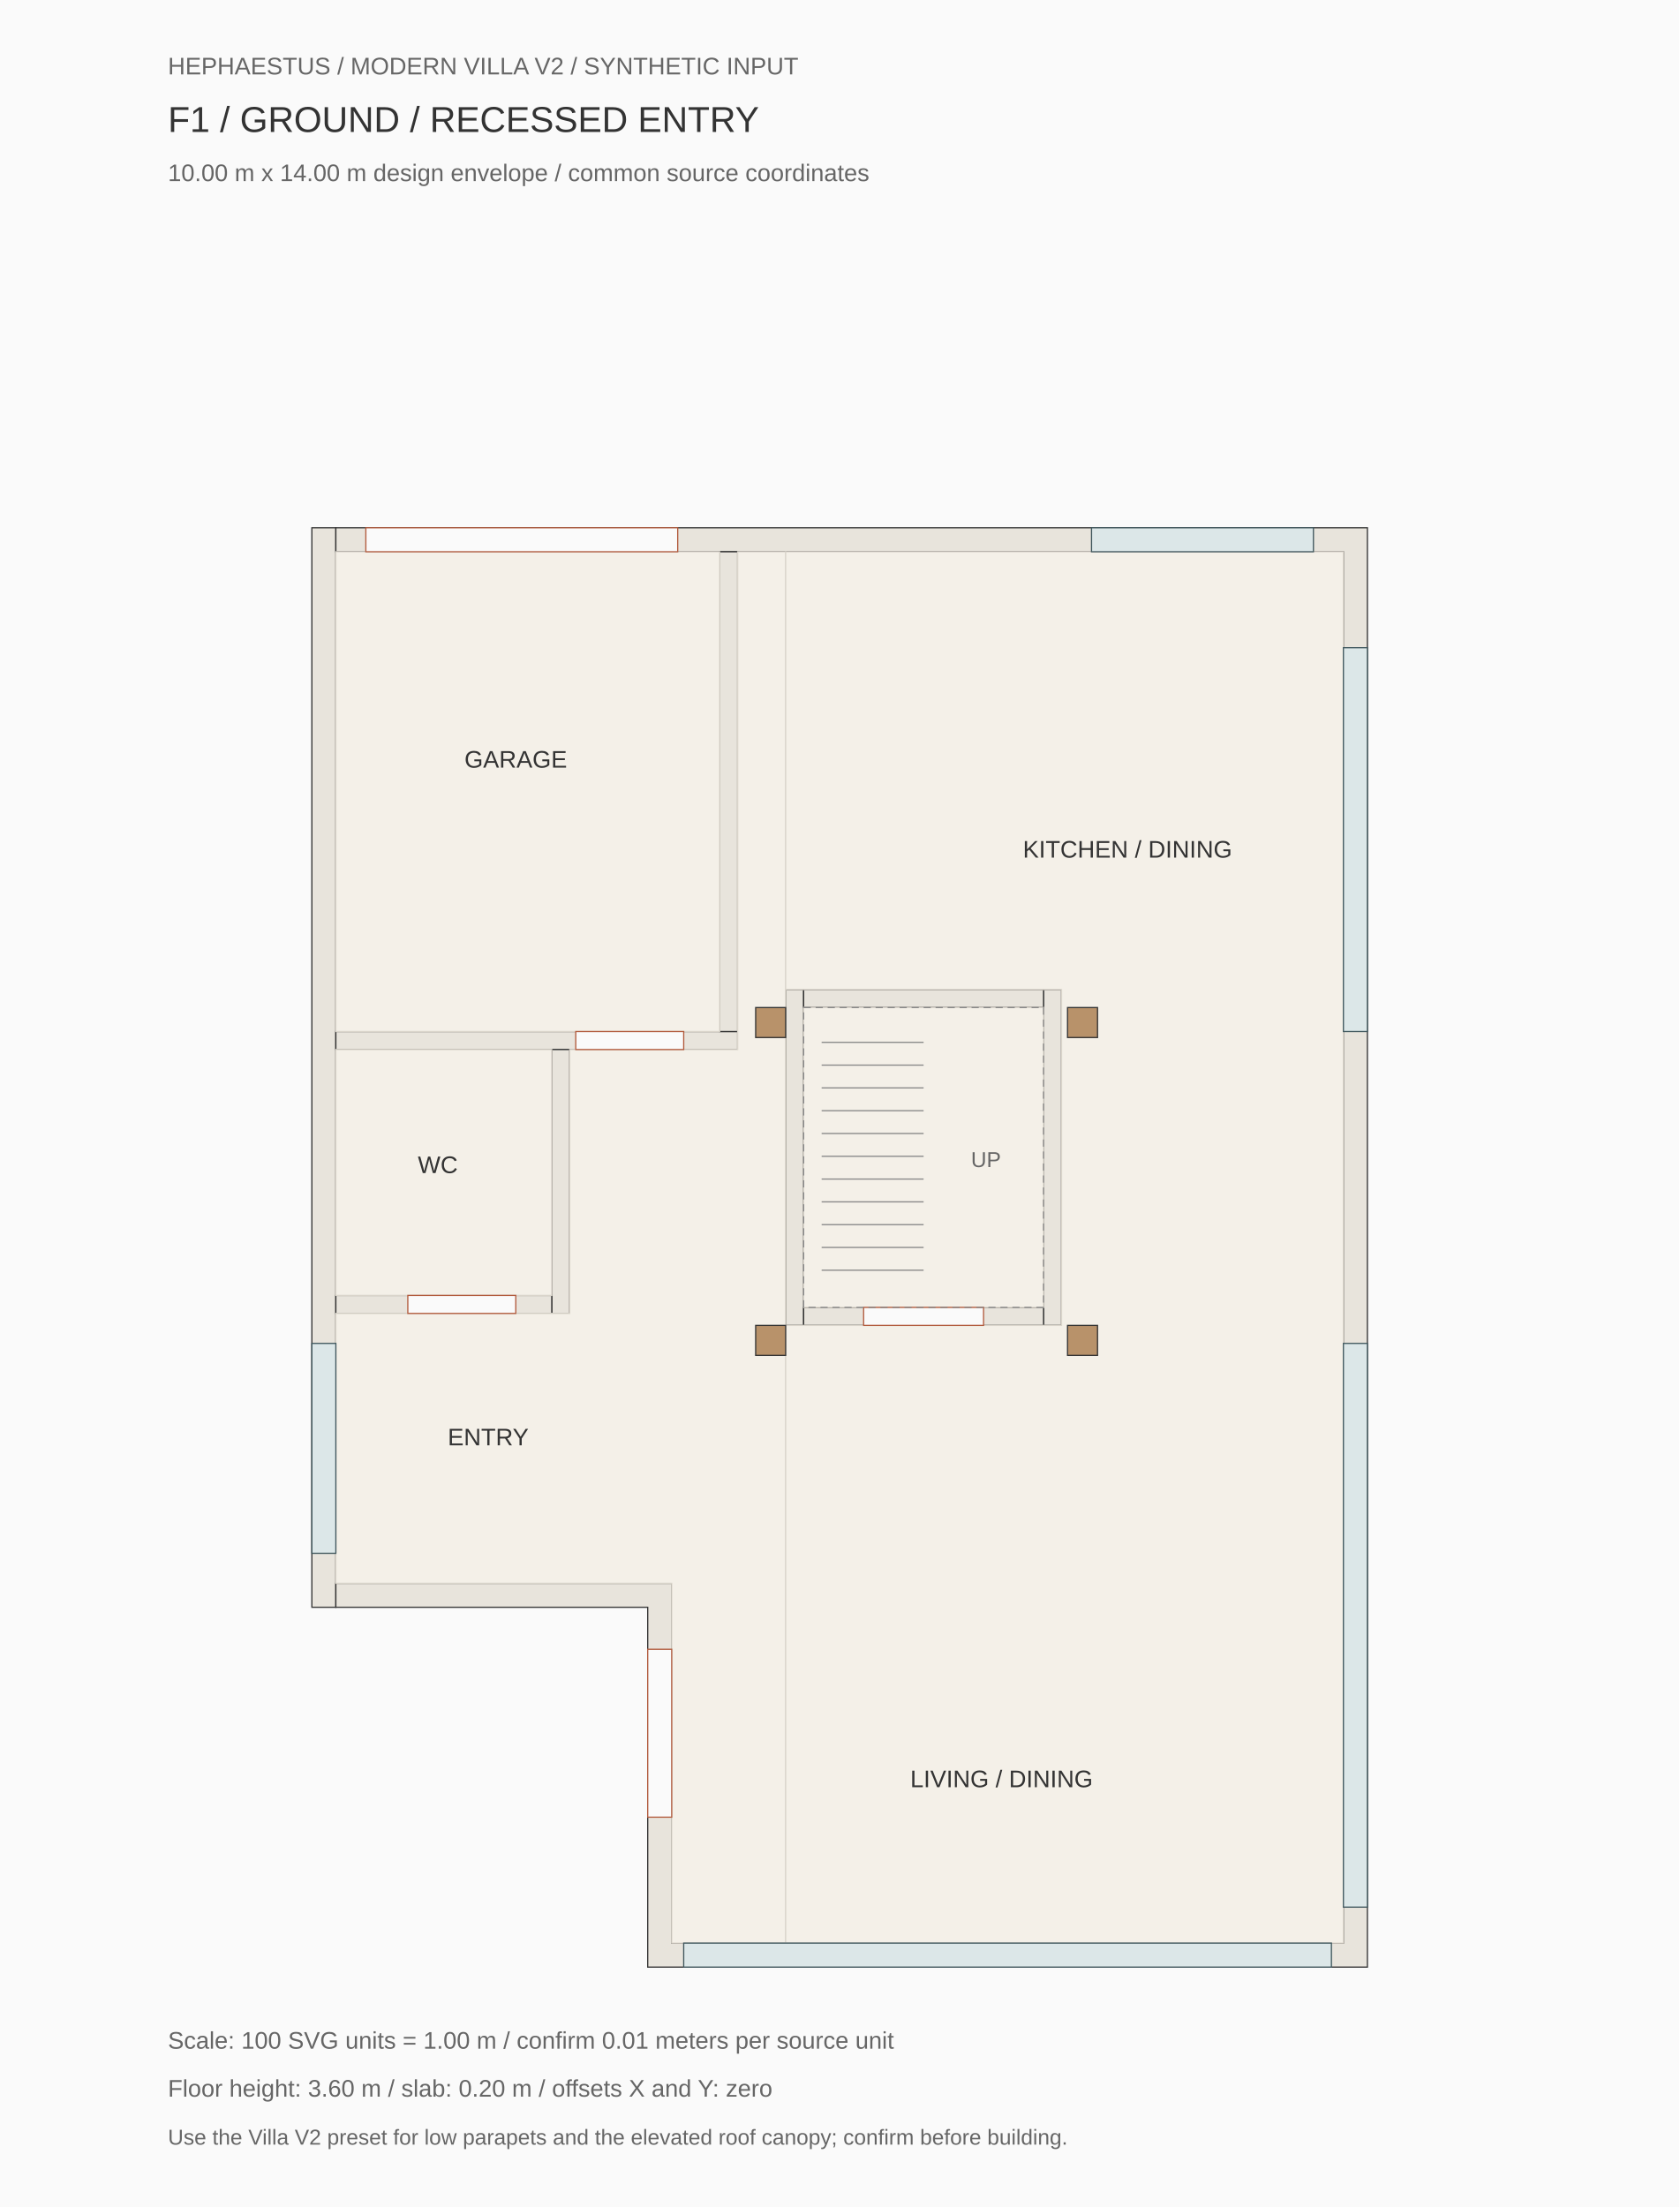
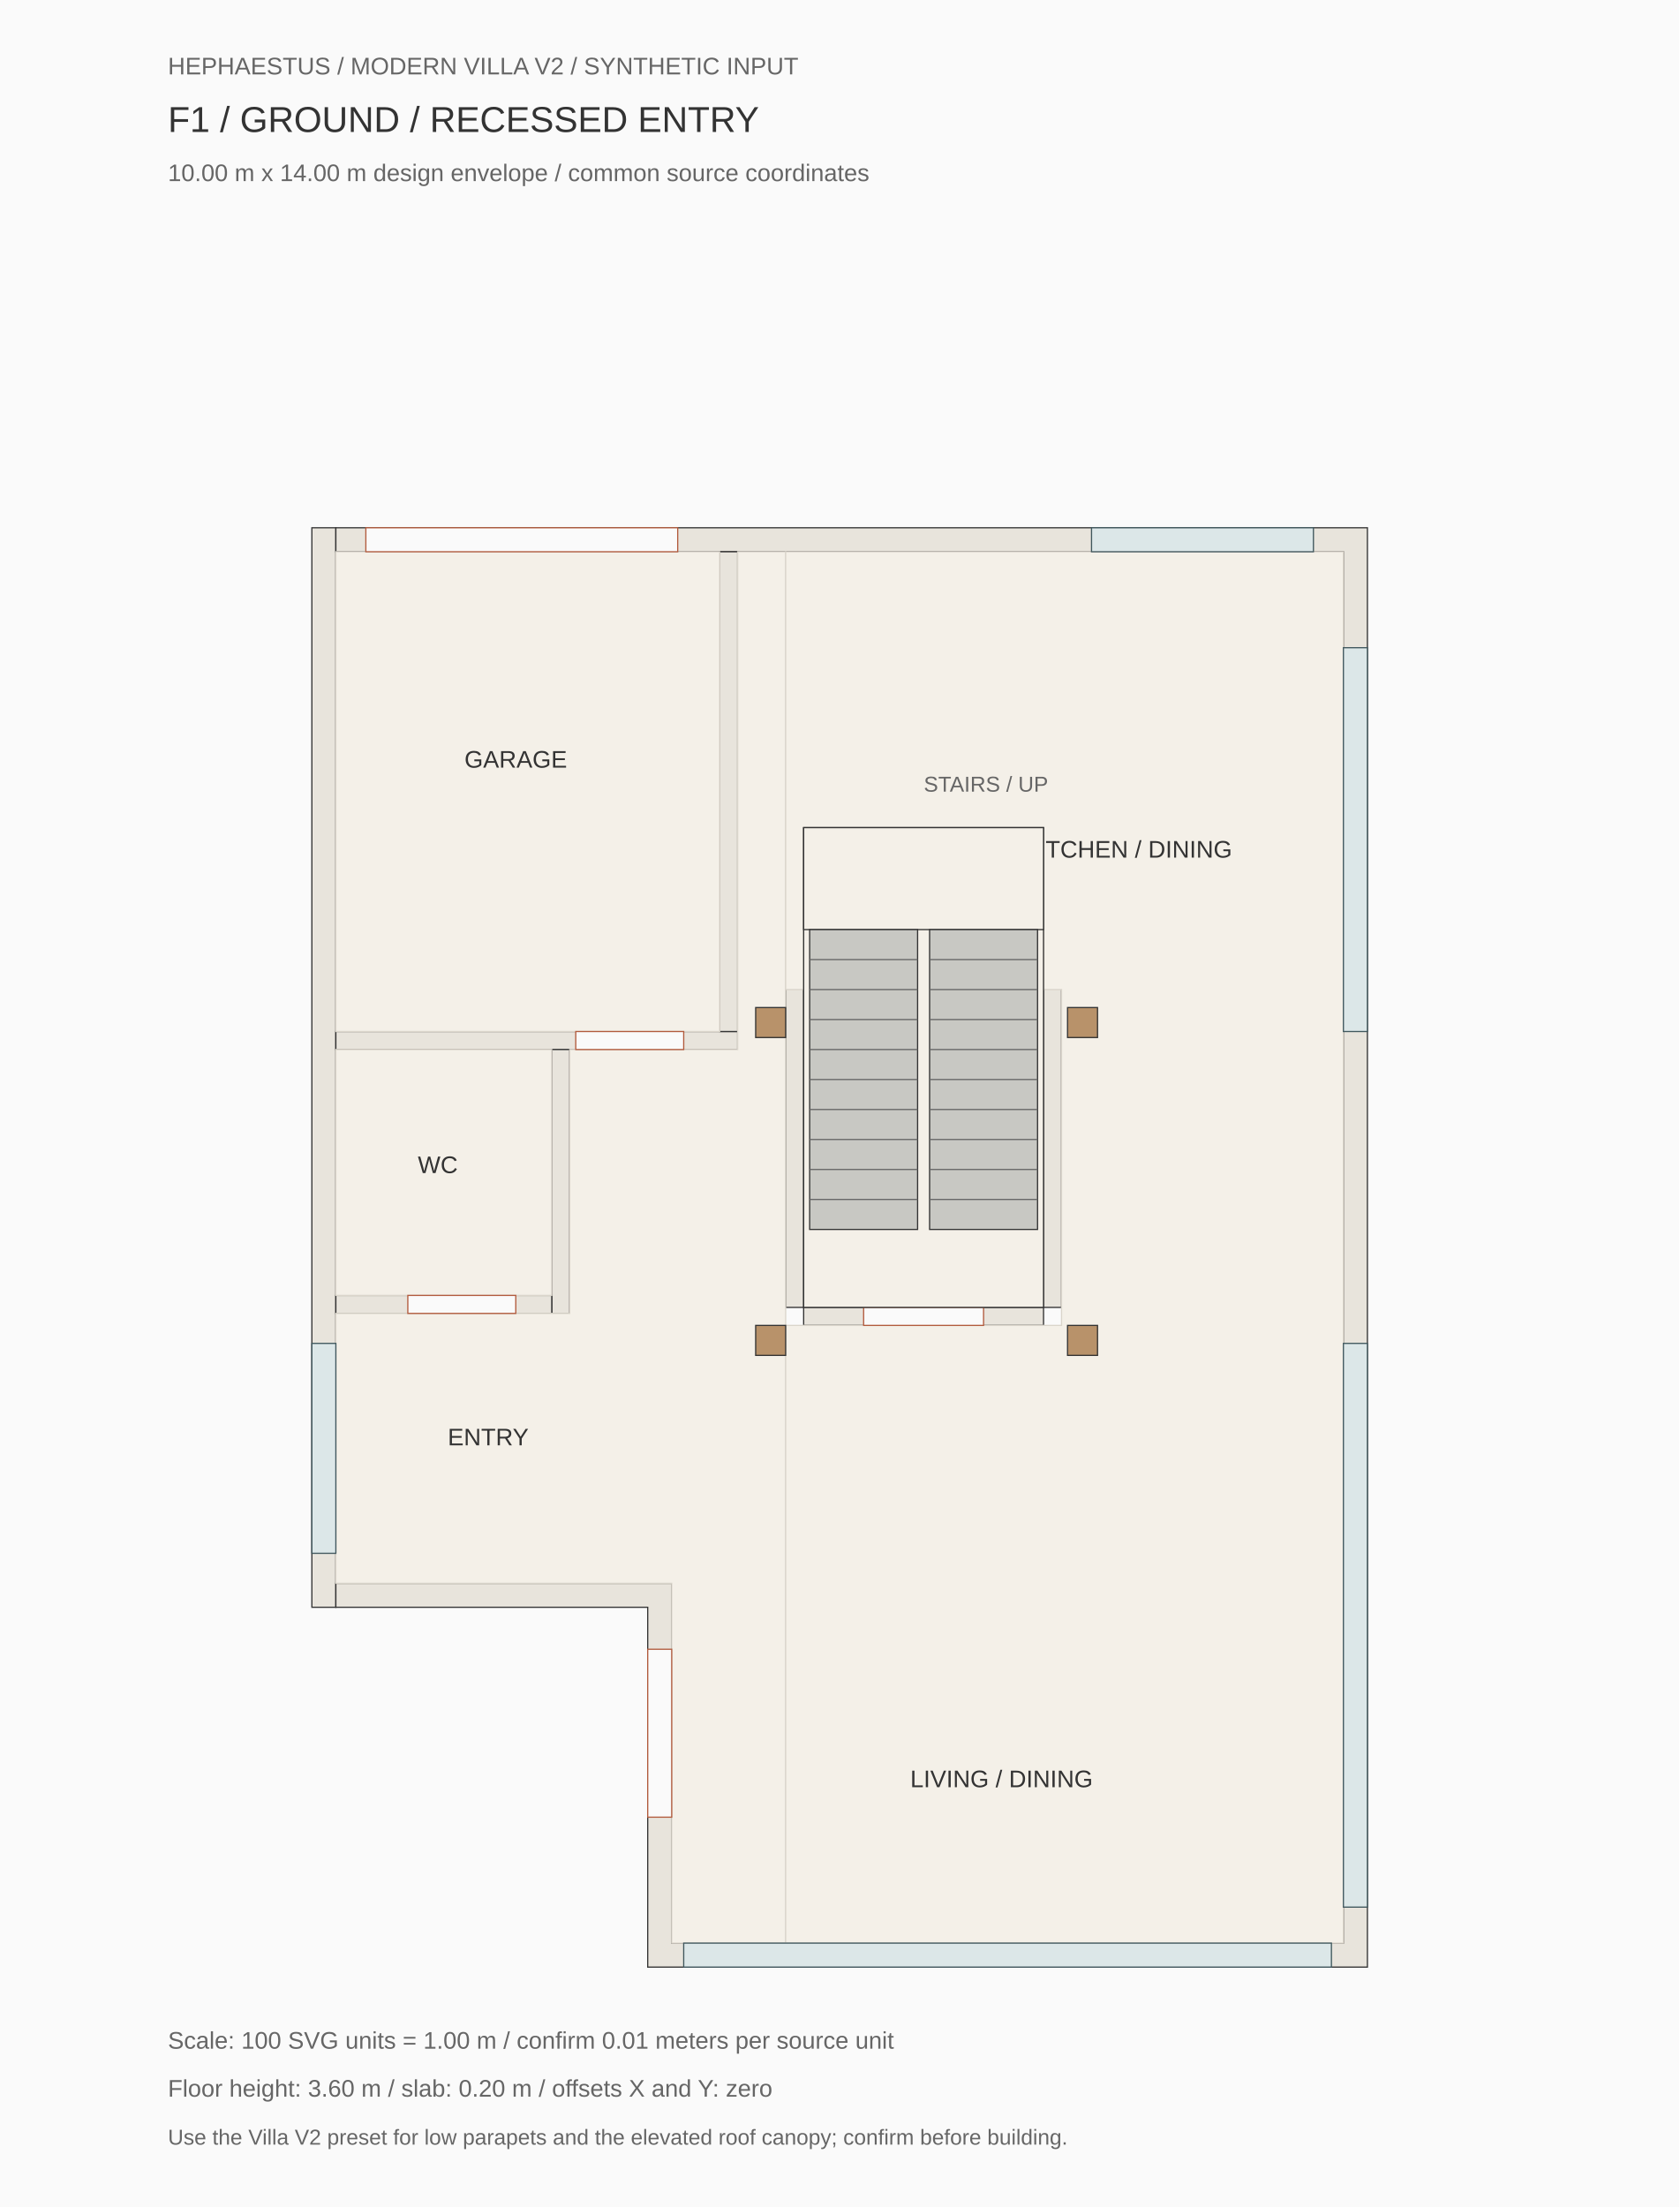
<svg xmlns="http://www.w3.org/2000/svg" width="1400" height="1840" viewBox="0 0 1400 1840">
  <rect width="1400" height="1840" fill="#fafafa" />
  <text x="140" y="62" fill="#666" font-family="Arial, sans-serif" font-size="20" text-anchor="start">HEPHAESTUS / MODERN VILLA V2 / SYNTHETIC INPUT</text>
  <text x="140" y="110" fill="#333" font-family="Arial, sans-serif" font-size="30" text-anchor="start">F1 / GROUND / RECESSED ENTRY</text>
  <text x="140" y="151" fill="#666" font-family="Arial, sans-serif" font-size="20" text-anchor="start">10.00 m x 14.00 m design envelope / common source coordinates</text>
  <g id="Floor-1" class="Floorplan" transform="translate(140 240)">
    <g id="F1-facade-1" class="Wall Facade">
      <polygon points="120.000,1100.000 140.000,1100.000 140.000,1080.000 140.000,220.000 140.000,200.000 120.000,200.000" fill="#e8e4dc" stroke="#333" stroke-width="1" />
    </g>
    <g id="F1-facade-2" class="Wall Facade">
      <polygon points="140.000,1100.000 400.000,1100.000 400.000,1400.000 1000.000,1400.000 1000.000,200.000 140.000,200.000 140.000,220.000 980.000,220.000 980.000,1380.000 420.000,1380.000 420.000,1080.000 140.000,1080.000" fill="#e8e4dc" stroke="#333" stroke-width="1" />
    </g>
    <g id="F1-garage-south" class="Wall Partition">
      <polygon points="475.000,635.000 475.000,620.000 140.000,620.000 140.000,635.000" fill="#e8e4dc" stroke="#333" stroke-width="1" />
    </g>
    <g id="F1-garage-east" class="Wall Partition">
      <polygon points="460.000,620.000 475.000,620.000 475.000,220.000 460.000,220.000" fill="#e8e4dc" stroke="#333" stroke-width="1" />
    </g>
    <g id="F1-wc-east" class="Wall Partition">
      <polygon points="320.000,635.000 320.000,855.000 335.000,855.000 335.000,635.000" fill="#e8e4dc" stroke="#333" stroke-width="1" />
    </g>
    <g id="F1-wc-south" class="Wall Partition">
      <polygon points="320.000,855.000 320.000,840.000 140.000,840.000 140.000,855.000" fill="#e8e4dc" stroke="#333" stroke-width="1" />
    </g>
    <g id="F1-core-west" class="Wall Partition">
-       <polygon points="515.000,585.000 515.000,865.000 530.000,865.000 530.000,585.000" fill="#e8e4dc" stroke="#333" stroke-width="1" />
+       <polygon points="530.000,435.000 530.000,850.000 515.000,850.000 515.000,435.000" fill="#e8e4dc" stroke="#333" stroke-width="1" />
    </g>
    <g id="F1-core-east" class="Wall Partition">
-       <polygon points="730.000,585.000 730.000,865.000 745.000,865.000 745.000,585.000" fill="#e8e4dc" stroke="#333" stroke-width="1" />
+       <polygon points="745.000,435.000 745.000,850.000 730.000,850.000 730.000,435.000" fill="#e8e4dc" stroke="#333" stroke-width="1" />
    </g>
    <g id="F1-core-north" class="Wall Partition">
-       <polygon points="530.000,585.000 530.000,600.000 730.000,600.000 730.000,585.000" fill="#e8e4dc" stroke="#333" stroke-width="1" />
+       <polygon points="730.000,435.000 730.000,450.000 530.000,450.000 530.000,435.000" fill="#e8e4dc" stroke="#333" stroke-width="1" />
    </g>
    <g id="F1-core-south" class="Wall Partition">
      <polygon points="530.000,850.000 530.000,865.000 730.000,865.000 730.000,850.000" fill="#e8e4dc" stroke="#333" stroke-width="1" />
    </g>
    <g id="F1-interior-slab-1" class="Space Interior">
      <polygon points="460.000,620.000 460.000,220.000 140.000,220.000 140.000,620.000" fill="#f4f0e8" stroke="#dad5cb" stroke-width="1" />
    </g>
    <g id="F1-interior-slab-2" class="Space Interior">
      <polygon points="320.000,840.000 320.000,635.000 140.000,635.000 140.000,840.000" fill="#f4f0e8" stroke="#dad5cb" stroke-width="1" />
    </g>
    <g id="F1-interior-slab-3" class="Space Interior">
      <polygon points="420.000,1080.000 420.000,1380.000 515.000,1380.000 515.000,865.000 515.000,585.000 515.000,220.000 475.000,220.000 475.000,620.000 475.000,635.000 335.000,635.000 335.000,855.000 320.000,855.000 140.000,855.000 140.000,1080.000" fill="#f4f0e8" stroke="#dad5cb" stroke-width="1" />
    </g>
    <g id="F1-interior-slab-4" class="Space Interior">
-       <polygon points="515.000,1380.000 980.000,1380.000 980.000,220.000 515.000,220.000 515.000,585.000 530.000,585.000 730.000,585.000 745.000,585.000 745.000,865.000 730.000,865.000 530.000,865.000 515.000,865.000" fill="#f4f0e8" stroke="#dad5cb" stroke-width="1" />
-     </g>
-     <g id="F1-interior-slab-5" class="Space Interior">
-       <polygon points="730.000,850.000 730.000,600.000 530.000,600.000 530.000,850.000" fill="#f4f0e8" stroke="#dad5cb" stroke-width="1" />
+       <polygon points="980.000,1380.000 980.000,220.000 515.000,220.000 515.000,585.000 530.000,585.000 530.000,450.000 730.000,450.000 730.000,585.000 745.000,585.000 745.000,865.000 730.000,865.000 530.000,865.000 515.000,865.000 515.000,1380.000" fill="#f4f0e8" stroke="#dad5cb" stroke-width="1" />
    </g>
    <g id="F1-core-post-1" class="Column Core_Post">
      <polygon points="515.000,600.000 515.000,625.000 490.000,625.000 490.000,600.000" fill="#b8926a" stroke="#333" stroke-width="1" />
    </g>
    <g id="F1-core-post-2" class="Column Core_Post">
      <polygon points="775.000,600.000 775.000,625.000 750.000,625.000 750.000,600.000" fill="#b8926a" stroke="#333" stroke-width="1" />
    </g>
    <g id="F1-core-post-3" class="Column Core_Post">
      <polygon points="515.000,865.000 515.000,890.000 490.000,890.000 490.000,865.000" fill="#b8926a" stroke="#333" stroke-width="1" />
    </g>
    <g id="F1-core-post-4" class="Column Core_Post">
      <polygon points="775.000,865.000 775.000,890.000 750.000,890.000 750.000,865.000" fill="#b8926a" stroke="#333" stroke-width="1" />
    </g>
    <g id="F1-garage" class="Door Opening">
      <polygon points="425.000,200.000 425.000,220.000 165.000,220.000 165.000,200.000" fill="#fafafa" stroke="#b25b3d" stroke-width="1" />
    </g>
    <g id="F1-entry" class="Door Opening">
      <polygon points="420.000,1135.000 420.000,1275.000 400.000,1275.000 400.000,1135.000" fill="#fafafa" stroke="#b25b3d" stroke-width="1" />
    </g>
    <g id="F1-garage-hall" class="Door Opening">
      <polygon points="430.000,620.000 430.000,635.000 340.000,635.000 340.000,620.000" fill="#fafafa" stroke="#b25b3d" stroke-width="1" />
    </g>
    <g id="F1-wc" class="Door Opening">
      <polygon points="290.000,840.000 290.000,855.000 200.000,855.000 200.000,840.000" fill="#fafafa" stroke="#b25b3d" stroke-width="1" />
    </g>
    <g id="F1-stair-entry" class="Door Opening">
      <polygon points="680.000,850.000 680.000,865.000 580.000,865.000 580.000,850.000" fill="#fafafa" stroke="#b25b3d" stroke-width="1" />
    </g>
    <g id="F1-living-front" class="Window Opening">
      <polygon points="970.000,1380.000 970.000,1400.000 430.000,1400.000 430.000,1380.000" fill="#dce7e8" stroke="#40575d" stroke-width="1" />
    </g>
    <g id="F1-living-corner" class="Window Opening">
      <polygon points="1000.000,880.000 1000.000,1350.000 980.000,1350.000 980.000,880.000" fill="#dce7e8" stroke="#40575d" stroke-width="1" />
    </g>
    <g id="F1-kitchen-side" class="Window Opening">
      <polygon points="1000.000,300.000 1000.000,620.000 980.000,620.000 980.000,300.000" fill="#dce7e8" stroke="#40575d" stroke-width="1" />
    </g>
    <g id="F1-north-kitchen" class="Window Opening">
      <polygon points="955.000,200.000 955.000,220.000 770.000,220.000 770.000,200.000" fill="#dce7e8" stroke="#40575d" stroke-width="1" />
    </g>
    <g id="F1-foyer" class="Window Opening">
      <polygon points="140.000,880.000 140.000,1055.000 120.000,1055.000 120.000,880.000" fill="#dce7e8" stroke="#40575d" stroke-width="1" />
    </g>
    <g class="Annotation" fill="none" stroke="#888">
-       <rect x="530" y="600" width="200" height="250" stroke-dasharray="6 4" />
-       <line x1="545" x2="630" y1="629" y2="629" />
-       <line x1="545" x2="630" y1="648" y2="648" />
-       <line x1="545" x2="630" y1="667" y2="667" />
-       <line x1="545" x2="630" y1="686" y2="686" />
-       <line x1="545" x2="630" y1="705" y2="705" />
-       <line x1="545" x2="630" y1="724" y2="724" />
-       <line x1="545" x2="630" y1="743" y2="743" />
-       <line x1="545" x2="630" y1="762" y2="762" />
-       <line x1="545" x2="630" y1="781" y2="781" />
-       <line x1="545" x2="630" y1="800" y2="800" />
-       <line x1="545" x2="630" y1="819" y2="819" />
-     </g>
-     <text x="682" y="733" fill="#666" font-family="Arial, sans-serif" font-size="18" text-anchor="middle">UP</text>
+       </g>
+     <text x="682" y="420" fill="#666" font-family="Arial, sans-serif" font-size="18" text-anchor="middle">STAIRS / UP</text>
    <text x="290" y="400" fill="#333" font-family="Arial, sans-serif" font-size="20" text-anchor="middle">GARAGE</text>
    <text x="225" y="738" fill="#333" font-family="Arial, sans-serif" font-size="20" text-anchor="middle">WC</text>
    <text x="800" y="475" fill="#333" font-family="Arial, sans-serif" font-size="20" text-anchor="middle">KITCHEN / DINING</text>
    <text x="695" y="1250" fill="#333" font-family="Arial, sans-serif" font-size="20" text-anchor="middle">LIVING / DINING</text>
    <text x="267" y="965" fill="#333" font-family="Arial, sans-serif" font-size="20" text-anchor="middle">ENTRY</text>
+     <g id="F1-stair-floor" class="Space Stair_hall">
+       <polygon fill="#f4f0e8" stroke="#333" stroke-width="1" points="730.000,450.000 730.000,850.000 530.000,850.000 530.000,450.000" />
+     </g>
+     <g id="F1-stair-landing" class="Space Stair_landing">
+       <polygon fill="#f4f0e8" stroke="#333" stroke-width="1" points="730.000,450.000 730.000,535.000 530.000,535.000 530.000,450.000" />
+     </g>
+     <g id="F1-stair-lower" class="Stair Interior_stair" data-direction="0,-1" data-steps="10">
+       <polygon fill="#c8c8c3" stroke="#333" stroke-width="1" points="625.000,535.000 625.000,785.000 535.000,785.000 535.000,535.000" />
+       <line x1="535" x2="625" y1="560.000" y2="560.000" stroke="#666" />
+       <line x1="535" x2="625" y1="585.000" y2="585.000" stroke="#666" />
+       <line x1="535" x2="625" y1="610.000" y2="610.000" stroke="#666" />
+       <line x1="535" x2="625" y1="635.000" y2="635.000" stroke="#666" />
+       <line x1="535" x2="625" y1="660.000" y2="660.000" stroke="#666" />
+       <line x1="535" x2="625" y1="685.000" y2="685.000" stroke="#666" />
+       <line x1="535" x2="625" y1="710.000" y2="710.000" stroke="#666" />
+       <line x1="535" x2="625" y1="735.000" y2="735.000" stroke="#666" />
+       <line x1="535" x2="625" y1="760.000" y2="760.000" stroke="#666" />
+     </g>
+     <g id="F1-stair-upper" class="Stair Interior_stair" data-direction="0,1" data-steps="10">
+       <polygon fill="#c8c8c3" stroke="#333" stroke-width="1" points="725.000,535.000 725.000,785.000 635.000,785.000 635.000,535.000" />
+       <line x1="635" x2="725" y1="560.000" y2="560.000" stroke="#666" />
+       <line x1="635" x2="725" y1="585.000" y2="585.000" stroke="#666" />
+       <line x1="635" x2="725" y1="610.000" y2="610.000" stroke="#666" />
+       <line x1="635" x2="725" y1="635.000" y2="635.000" stroke="#666" />
+       <line x1="635" x2="725" y1="660.000" y2="660.000" stroke="#666" />
+       <line x1="635" x2="725" y1="685.000" y2="685.000" stroke="#666" />
+       <line x1="635" x2="725" y1="710.000" y2="710.000" stroke="#666" />
+       <line x1="635" x2="725" y1="735.000" y2="735.000" stroke="#666" />
+       <line x1="635" x2="725" y1="760.000" y2="760.000" stroke="#666" />
+     </g>
  </g>
  <text x="140" y="1708" fill="#666" font-family="Arial, sans-serif" font-size="20" text-anchor="start">Scale: 100 SVG units = 1.00 m / confirm 0.01 meters per source unit</text>
  <text x="140" y="1748" fill="#666" font-family="Arial, sans-serif" font-size="20" text-anchor="start">Floor height: 3.60 m / slab: 0.20 m / offsets X and Y: zero</text>
  <text x="140" y="1788" fill="#666" font-family="Arial, sans-serif" font-size="18" text-anchor="start">Use the Villa V2 preset for low parapets and the elevated roof canopy; confirm before building.</text>
</svg>
